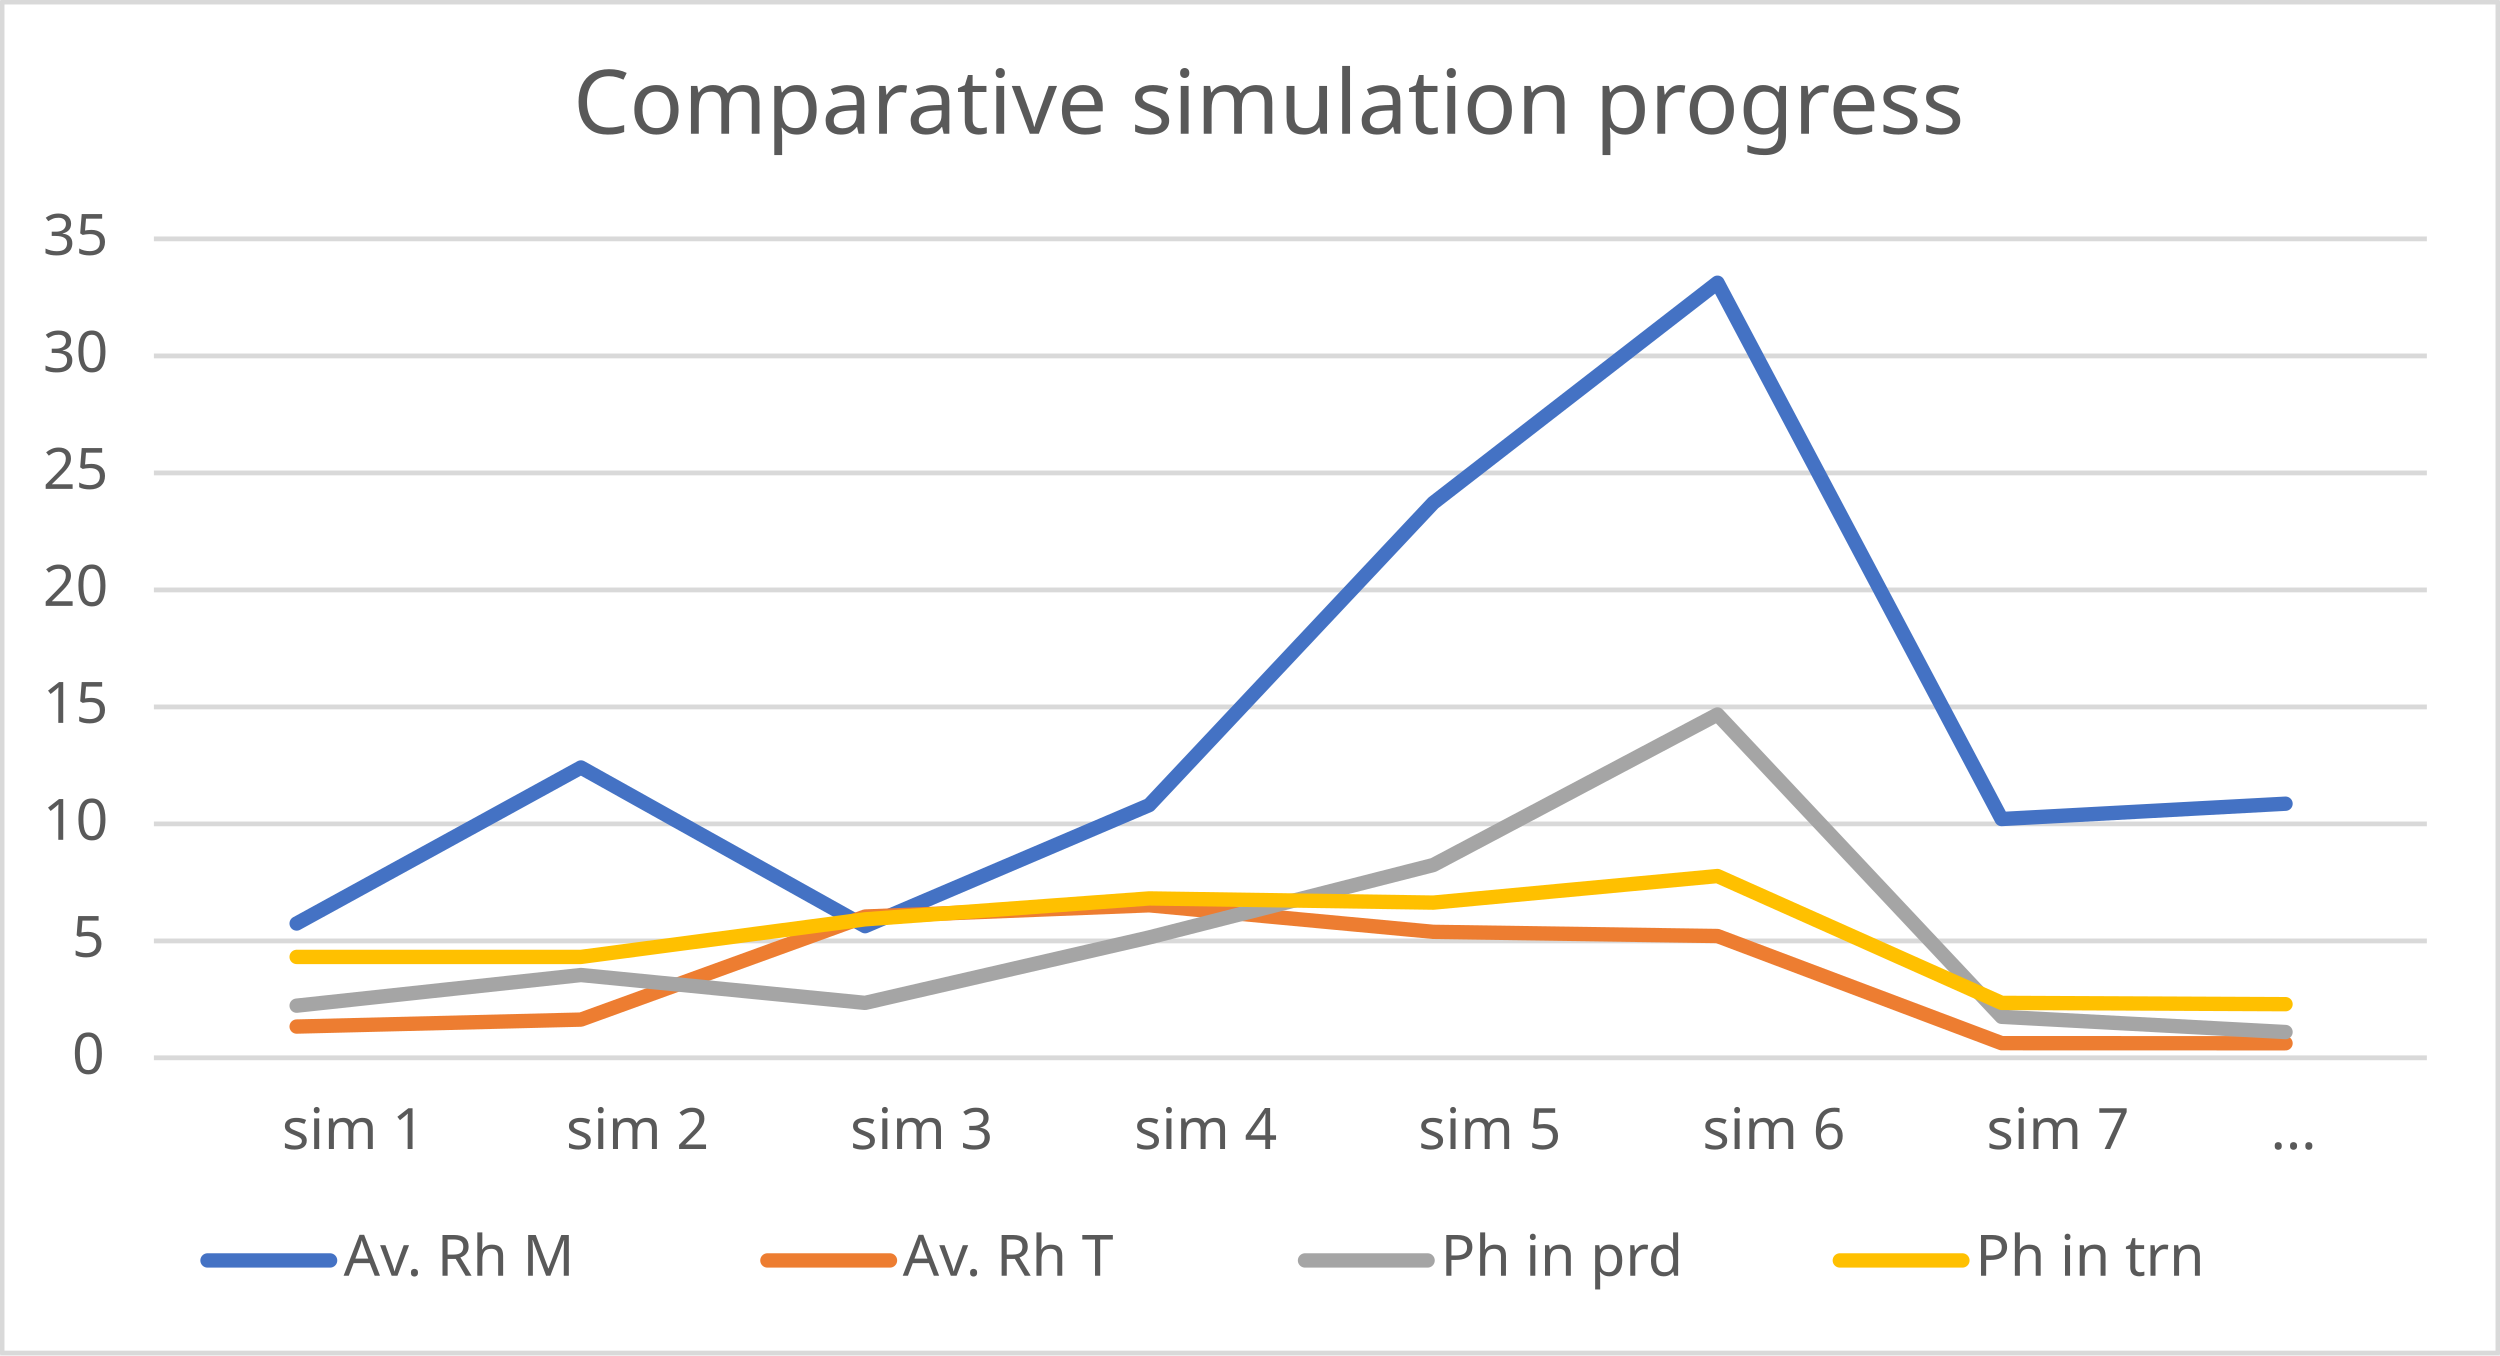
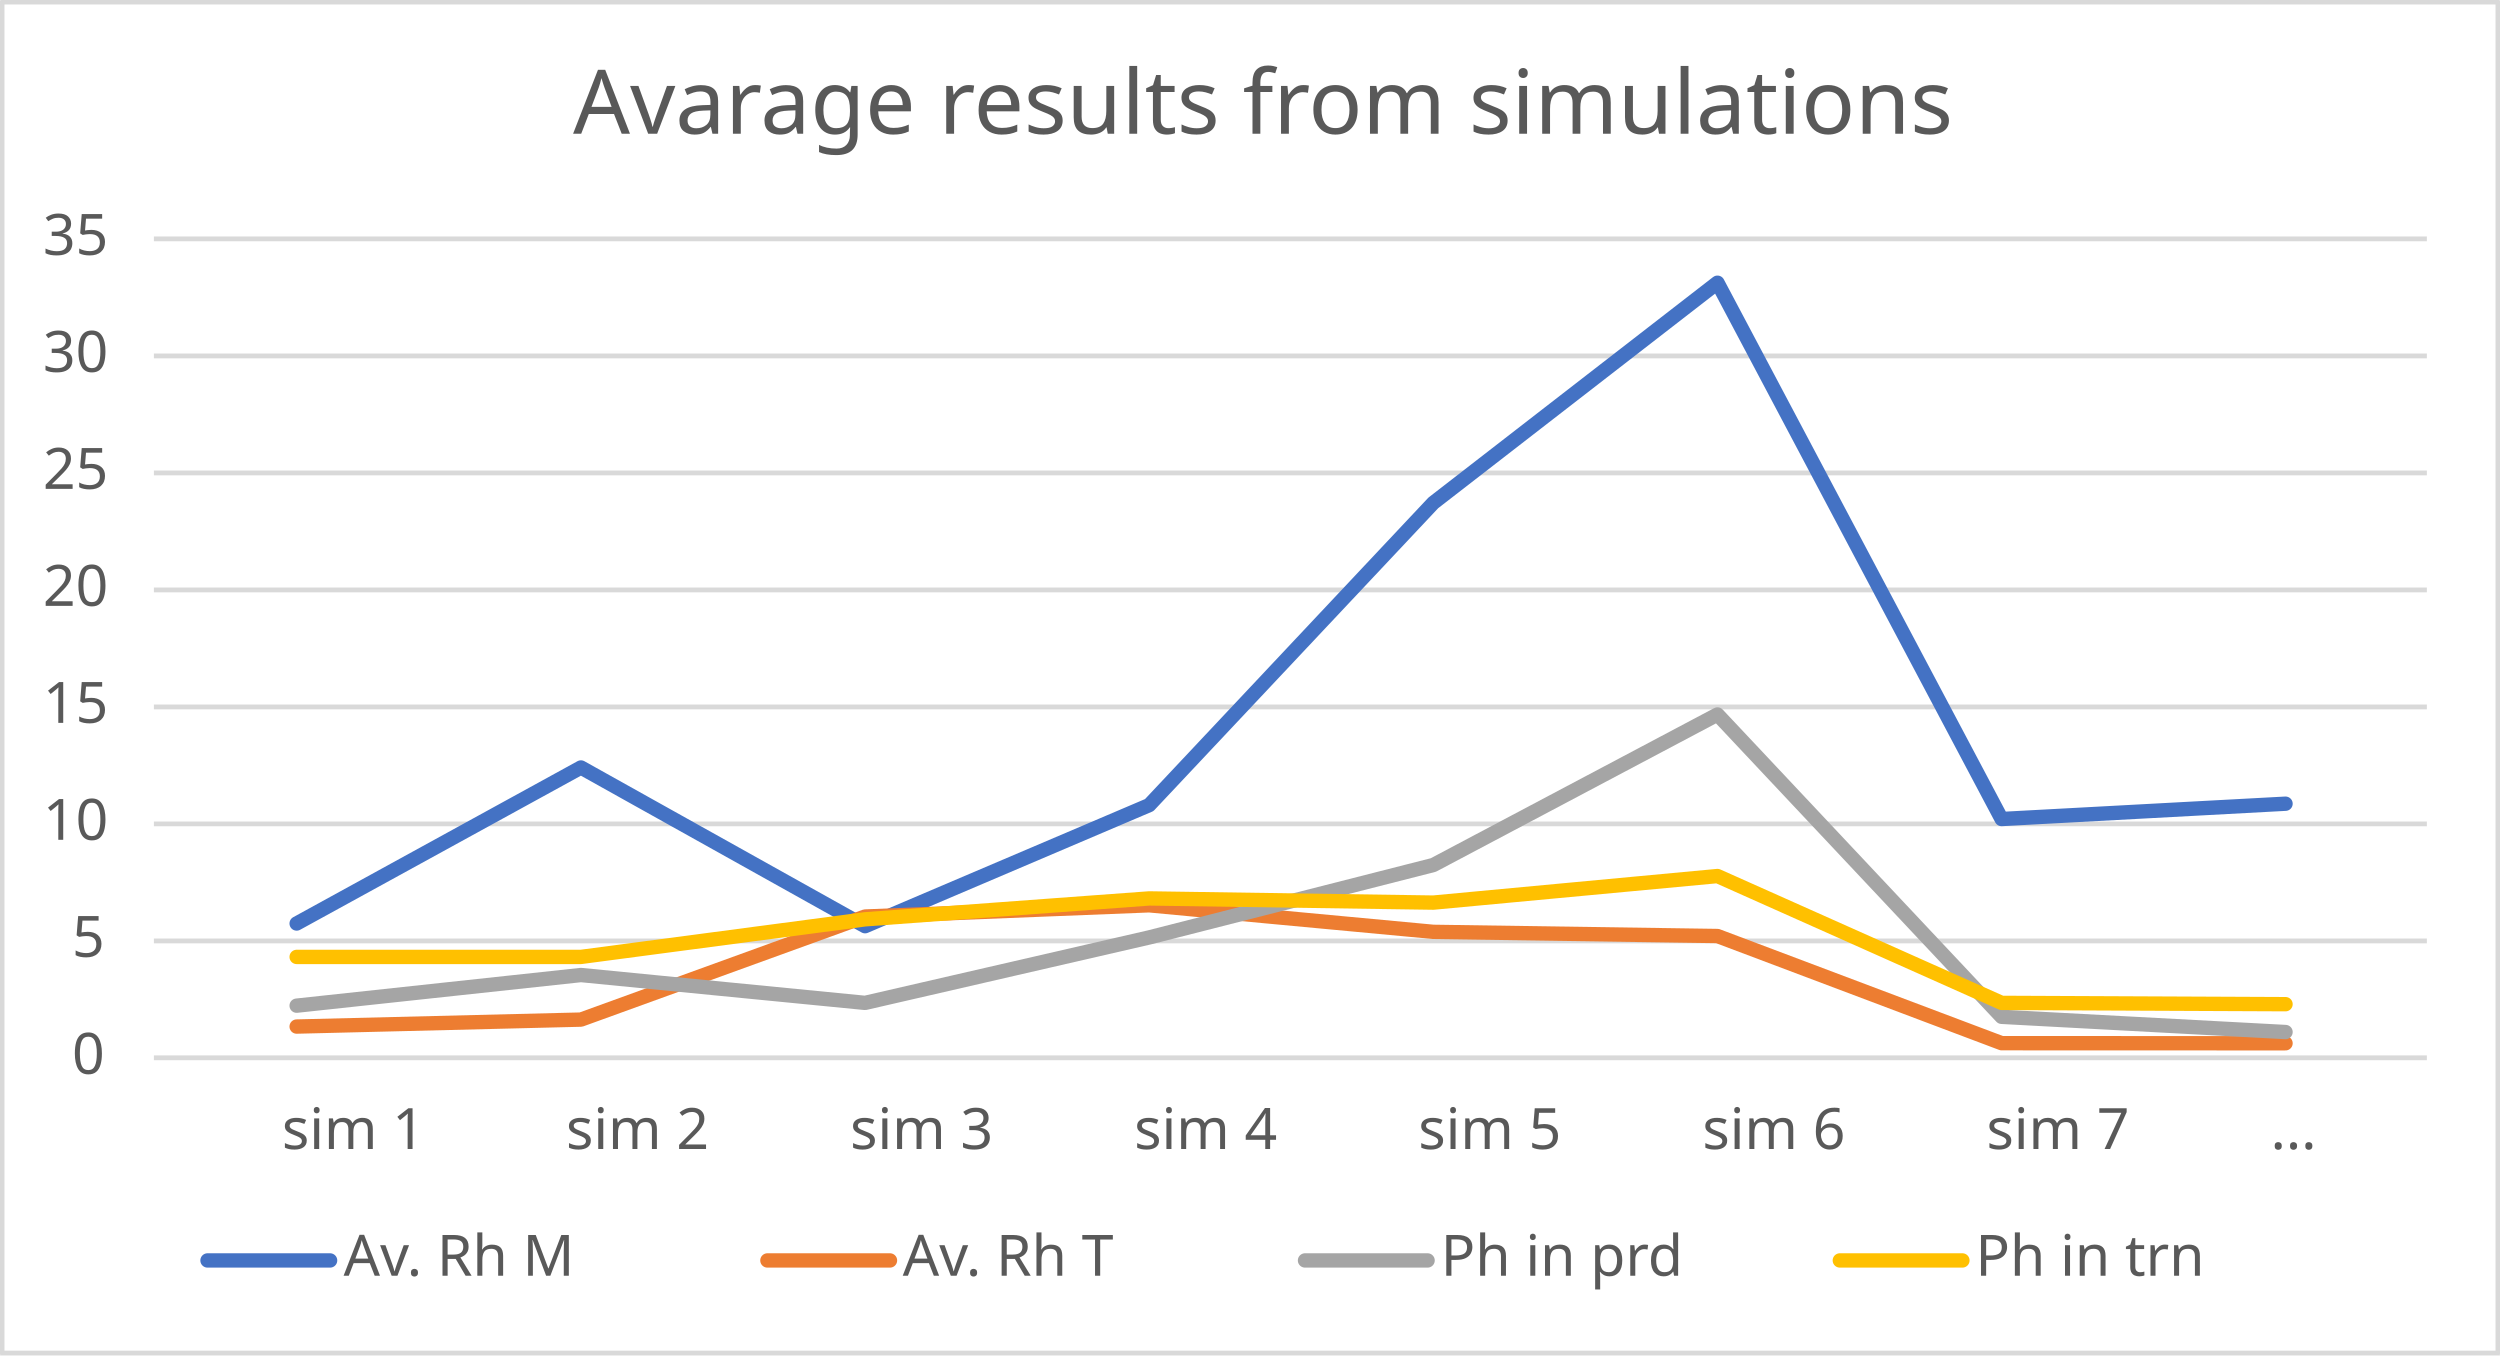
<svg xmlns="http://www.w3.org/2000/svg" width="1795" height="973" overflow="hidden">
  <defs>
    <clipPath id="prefix__a">
      <path d="M3027 1362h1795v973H3027z" />
    </clipPath>
    <clipPath id="prefix__b">
      <path d="M3028 1363h1792v970H3028z" />
    </clipPath>
    <clipPath id="prefix__c">
      <path d="M3028 1363h1792v970H3028z" />
    </clipPath>
    <clipPath id="prefix__d">
      <path d="M3137 1533h1636v592H3137z" />
    </clipPath>
    <clipPath id="prefix__e">
      <path d="M3137 1533h1636v592H3137z" />
    </clipPath>
    <clipPath id="prefix__f">
      <path d="M3137 1533h1636v592H3137z" />
    </clipPath>
    <clipPath id="prefix__g">
      <path d="M3137 1533h1636v592H3137z" />
    </clipPath>
    <clipPath id="prefix__h">
      <path d="M3028 1363h1792v970H3028z" />
    </clipPath>
    <clipPath id="prefix__i">
      <path d="M3028 1363h1792v970H3028z" />
    </clipPath>
    <clipPath id="prefix__j">
      <path d="M3028 1363h1792v970H3028z" />
    </clipPath>
    <clipPath id="prefix__k">
      <path d="M3028 1363h1792v970H3028z" />
    </clipPath>
    <clipPath id="prefix__l">
      <path d="M3028 1363h1792v970H3028z" />
    </clipPath>
    <clipPath id="prefix__m">
      <path d="M3028 1363h1792v970H3028z" />
    </clipPath>
    <clipPath id="prefix__n">
      <path d="M3028 1363h1792v970H3028z" />
    </clipPath>
    <clipPath id="prefix__o">
      <path d="M3028 1363h1792v970H3028z" />
    </clipPath>
    <clipPath id="prefix__p">
      <path d="M3028 1363h1792v970H3028z" />
    </clipPath>
    <clipPath id="prefix__q">
      <path d="M3028 1363h1792v970H3028z" />
    </clipPath>
    <clipPath id="prefix__r">
      <path d="M3028 1363h1792v970H3028z" />
    </clipPath>
    <clipPath id="prefix__s">
      <path d="M3028 1363h1792v970H3028z" />
    </clipPath>
    <clipPath id="prefix__t">
      <path d="M3028 1363h1792v970H3028z" />
    </clipPath>
    <clipPath id="prefix__u">
      <path d="M3028 1363h1792v970H3028z" />
    </clipPath>
    <clipPath id="prefix__v">
      <path d="M3028 1363h1792v970H3028z" />
    </clipPath>
    <clipPath id="prefix__w">
      <path d="M3028 1363h1792v970H3028z" />
    </clipPath>
    <clipPath id="prefix__x">
      <path d="M3028 1363h1792v970H3028z" />
    </clipPath>
    <clipPath id="prefix__y">
      <path d="M3028 1363h1792v970H3028z" />
    </clipPath>
    <clipPath id="prefix__z">
      <path d="M3028 1363h1792v970H3028z" />
    </clipPath>
    <clipPath id="prefix__A">
      <path d="M3028 1363h1792v970H3028z" />
    </clipPath>
    <clipPath id="prefix__B">
      <path d="M3028 1363h1792v970H3028z" />
    </clipPath>
    <clipPath id="prefix__C">
      <path d="M3028 1363h1792v970H3028z" />
    </clipPath>
    <clipPath id="prefix__D">
      <path d="M3028 1363h1792v970H3028z" />
    </clipPath>
    <clipPath id="prefix__E">
      <path d="M3028 1363h1792v970H3028z" />
    </clipPath>
    <clipPath id="prefix__F">
      <path d="M3028 1363h1792v970H3028z" />
    </clipPath>
  </defs>
  <g clip-path="url(#prefix__a)" transform="translate(-3027 -1362)">
    <path fill="#FFF" d="M3028 1363h1792v970H3028z" />
    <g clip-path="url(#prefix__b)">
      <path d="M3137.5 2037.57h1632m-1632-84.01h1632m-1632-84h1632m-1632-84h1632m-1632-84h1632m-1632-84.01h1632m-1632-84.05h1632" stroke="#D9D9D9" stroke-width="3.438" stroke-linejoin="round" stroke-miterlimit="10" fill="none" />
    </g>
    <g clip-path="url(#prefix__c)">
      <path d="M3137.5 2121.5h1632" stroke="#D9D9D9" stroke-width="3.438" stroke-linejoin="round" stroke-miterlimit="10" fill="none" />
    </g>
    <g clip-path="url(#prefix__d)">
      <path d="M3240 2025.07l204.11-112.01L3648.12 2027l204.01-86.94 204-217L4260.14 1565l204.01 385.06 203.85-11" stroke="#4472C4" stroke-width="10.313" stroke-linecap="round" stroke-linejoin="round" stroke-miterlimit="10" fill="none" />
    </g>
    <g clip-path="url(#prefix__e)">
      <path d="M3240 2099.07l204.11-5 204.01-74 204.01-8.07 204 19.07 204.01 3 204.01 76.93 203.85.07" stroke="#ED7D31" stroke-width="10.313" stroke-linecap="round" stroke-linejoin="round" stroke-miterlimit="10" fill="none" />
    </g>
    <g clip-path="url(#prefix__f)">
      <path d="M3240 2084.07l204.11-22 204.01 20 204.01-47 204-52L4260.14 1875l204.01 217.07L4668 2103" stroke="#A5A5A5" stroke-width="10.313" stroke-linecap="round" stroke-linejoin="round" stroke-miterlimit="10" fill="none" />
    </g>
    <g clip-path="url(#prefix__g)">
      <path d="M3240 2049.07h204.11l204.01-27 204.01-15 204 3 204.01-19.07 204.01 91.07 203.85.93" stroke="#FFC000" stroke-width="10.313" stroke-linecap="round" stroke-linejoin="round" stroke-miterlimit="10" fill="none" />
    </g>
    <g clip-path="url(#prefix__h)">
      <text fill="#595959" font-family="Calibri,Calibri_MSFontService,sans-serif" font-weight="400" font-size="41" transform="translate(3078.73 2133)">0</text>
    </g>
    <g clip-path="url(#prefix__i)">
      <text fill="#595959" font-family="Calibri,Calibri_MSFontService,sans-serif" font-weight="400" font-size="41" transform="translate(3078.73 2049)">5</text>
    </g>
    <g clip-path="url(#prefix__j)">
      <text fill="#595959" font-family="Calibri,Calibri_MSFontService,sans-serif" font-weight="400" font-size="41" transform="translate(3057.83 1965)">10</text>
    </g>
    <g clip-path="url(#prefix__k)">
      <text fill="#595959" font-family="Calibri,Calibri_MSFontService,sans-serif" font-weight="400" font-size="41" transform="translate(3057.83 1881)">15</text>
    </g>
    <g clip-path="url(#prefix__l)">
      <text fill="#595959" font-family="Calibri,Calibri_MSFontService,sans-serif" font-weight="400" font-size="41" transform="translate(3057.83 1797)">20</text>
    </g>
    <g clip-path="url(#prefix__m)">
      <text fill="#595959" font-family="Calibri,Calibri_MSFontService,sans-serif" font-weight="400" font-size="41" transform="translate(3057.83 1713)">25</text>
    </g>
    <g clip-path="url(#prefix__n)">
      <text fill="#595959" font-family="Calibri,Calibri_MSFontService,sans-serif" font-weight="400" font-size="41" transform="translate(3057.83 1629)">30</text>
    </g>
    <g clip-path="url(#prefix__o)">
      <text fill="#595959" font-family="Calibri,Calibri_MSFontService,sans-serif" font-weight="400" font-size="41" transform="translate(3057.83 1545)">35</text>
    </g>
    <g clip-path="url(#prefix__p)">
      <text fill="#595959" font-family="Calibri,Calibri_MSFontService,sans-serif" font-weight="400" font-size="41" transform="translate(3229.44 2187)">sim 1</text>
    </g>
    <g clip-path="url(#prefix__q)">
      <text fill="#595959" font-family="Calibri,Calibri_MSFontService,sans-serif" font-weight="400" font-size="41" transform="translate(3433.41 2187)">sim 2</text>
    </g>
    <g clip-path="url(#prefix__r)">
      <text fill="#595959" font-family="Calibri,Calibri_MSFontService,sans-serif" font-weight="400" font-size="41" transform="translate(3637.39 2187)">sim 3</text>
    </g>
    <g clip-path="url(#prefix__s)">
      <text fill="#595959" font-family="Calibri,Calibri_MSFontService,sans-serif" font-weight="400" font-size="41" transform="translate(3841.36 2187)">sim 4</text>
    </g>
    <g clip-path="url(#prefix__t)">
      <text fill="#595959" font-family="Calibri,Calibri_MSFontService,sans-serif" font-weight="400" font-size="41" transform="translate(4045.34 2187)">sim 5</text>
    </g>
    <g clip-path="url(#prefix__u)">
      <text fill="#595959" font-family="Calibri,Calibri_MSFontService,sans-serif" font-weight="400" font-size="41" transform="translate(4249.32 2187)">sim 6</text>
    </g>
    <g clip-path="url(#prefix__v)">
      <text fill="#595959" font-family="Calibri,Calibri_MSFontService,sans-serif" font-weight="400" font-size="41" transform="translate(4453.29 2187)">sim 7</text>
    </g>
    <g clip-path="url(#prefix__w)">
      <text fill="#595959" font-family="Calibri,Calibri_MSFontService,sans-serif" font-weight="400" font-size="41" transform="translate(4657.27 2187)">...</text>
    </g>
    <g clip-path="url(#prefix__x)">
-       <text fill="#595959" font-family="Calibri,Calibri_MSFontService,sans-serif" font-weight="400" font-size="64" transform="translate(3438.49 1458)">Comparative simulation
-                 progress</text>
+       <text fill="#595959" font-family="Calibri,Calibri_MSFontService,sans-serif" font-weight="400" font-size="64" transform="translate(3438.49 1458)">Avarage results from
+                 simulations</text>
    </g>
    <g clip-path="url(#prefix__y)">
      <path d="M3176 2267h88" stroke="#4472C4" stroke-width="10.313" stroke-linecap="round" stroke-linejoin="round" stroke-miterlimit="10" fill="none" />
    </g>
    <g clip-path="url(#prefix__z)">
      <text fill="#595959" font-family="Calibri,Calibri_MSFontService,sans-serif" font-weight="400" font-size="41" transform="translate(3273.69 2278)">Av. Rh M</text>
    </g>
    <g clip-path="url(#prefix__A)">
      <path d="M3578 2267h88" stroke="#ED7D31" stroke-width="10.313" stroke-linecap="round" stroke-linejoin="round" stroke-miterlimit="10" fill="none" />
    </g>
    <g clip-path="url(#prefix__B)">
      <text fill="#595959" font-family="Calibri,Calibri_MSFontService,sans-serif" font-weight="400" font-size="41" transform="translate(3675.15 2278)">Av. Rh T</text>
    </g>
    <g clip-path="url(#prefix__C)">
      <path d="M3964 2267h88" stroke="#A5A5A5" stroke-width="10.313" stroke-linecap="round" stroke-linejoin="round" stroke-miterlimit="10" fill="none" />
    </g>
    <g clip-path="url(#prefix__D)">
      <text fill="#595959" font-family="Calibri,Calibri_MSFontService,sans-serif" font-weight="400" font-size="41" transform="translate(4061.45 2278)">Ph in prd</text>
    </g>
    <g clip-path="url(#prefix__E)">
      <path d="M4348 2267h88" stroke="#FFC000" stroke-width="10.313" stroke-linecap="round" stroke-linejoin="round" stroke-miterlimit="10" fill="none" />
    </g>
    <g clip-path="url(#prefix__F)">
      <text fill="#595959" font-family="Calibri,Calibri_MSFontService,sans-serif" font-weight="400" font-size="41" transform="translate(4445.38 2278)">Ph in trn</text>
    </g>
    <path stroke="#D9D9D9" stroke-width="3.438" stroke-linejoin="round" stroke-miterlimit="10" fill="none" d="M3028.5 1363.5h1792v970h-1792z" />
  </g>
</svg>
